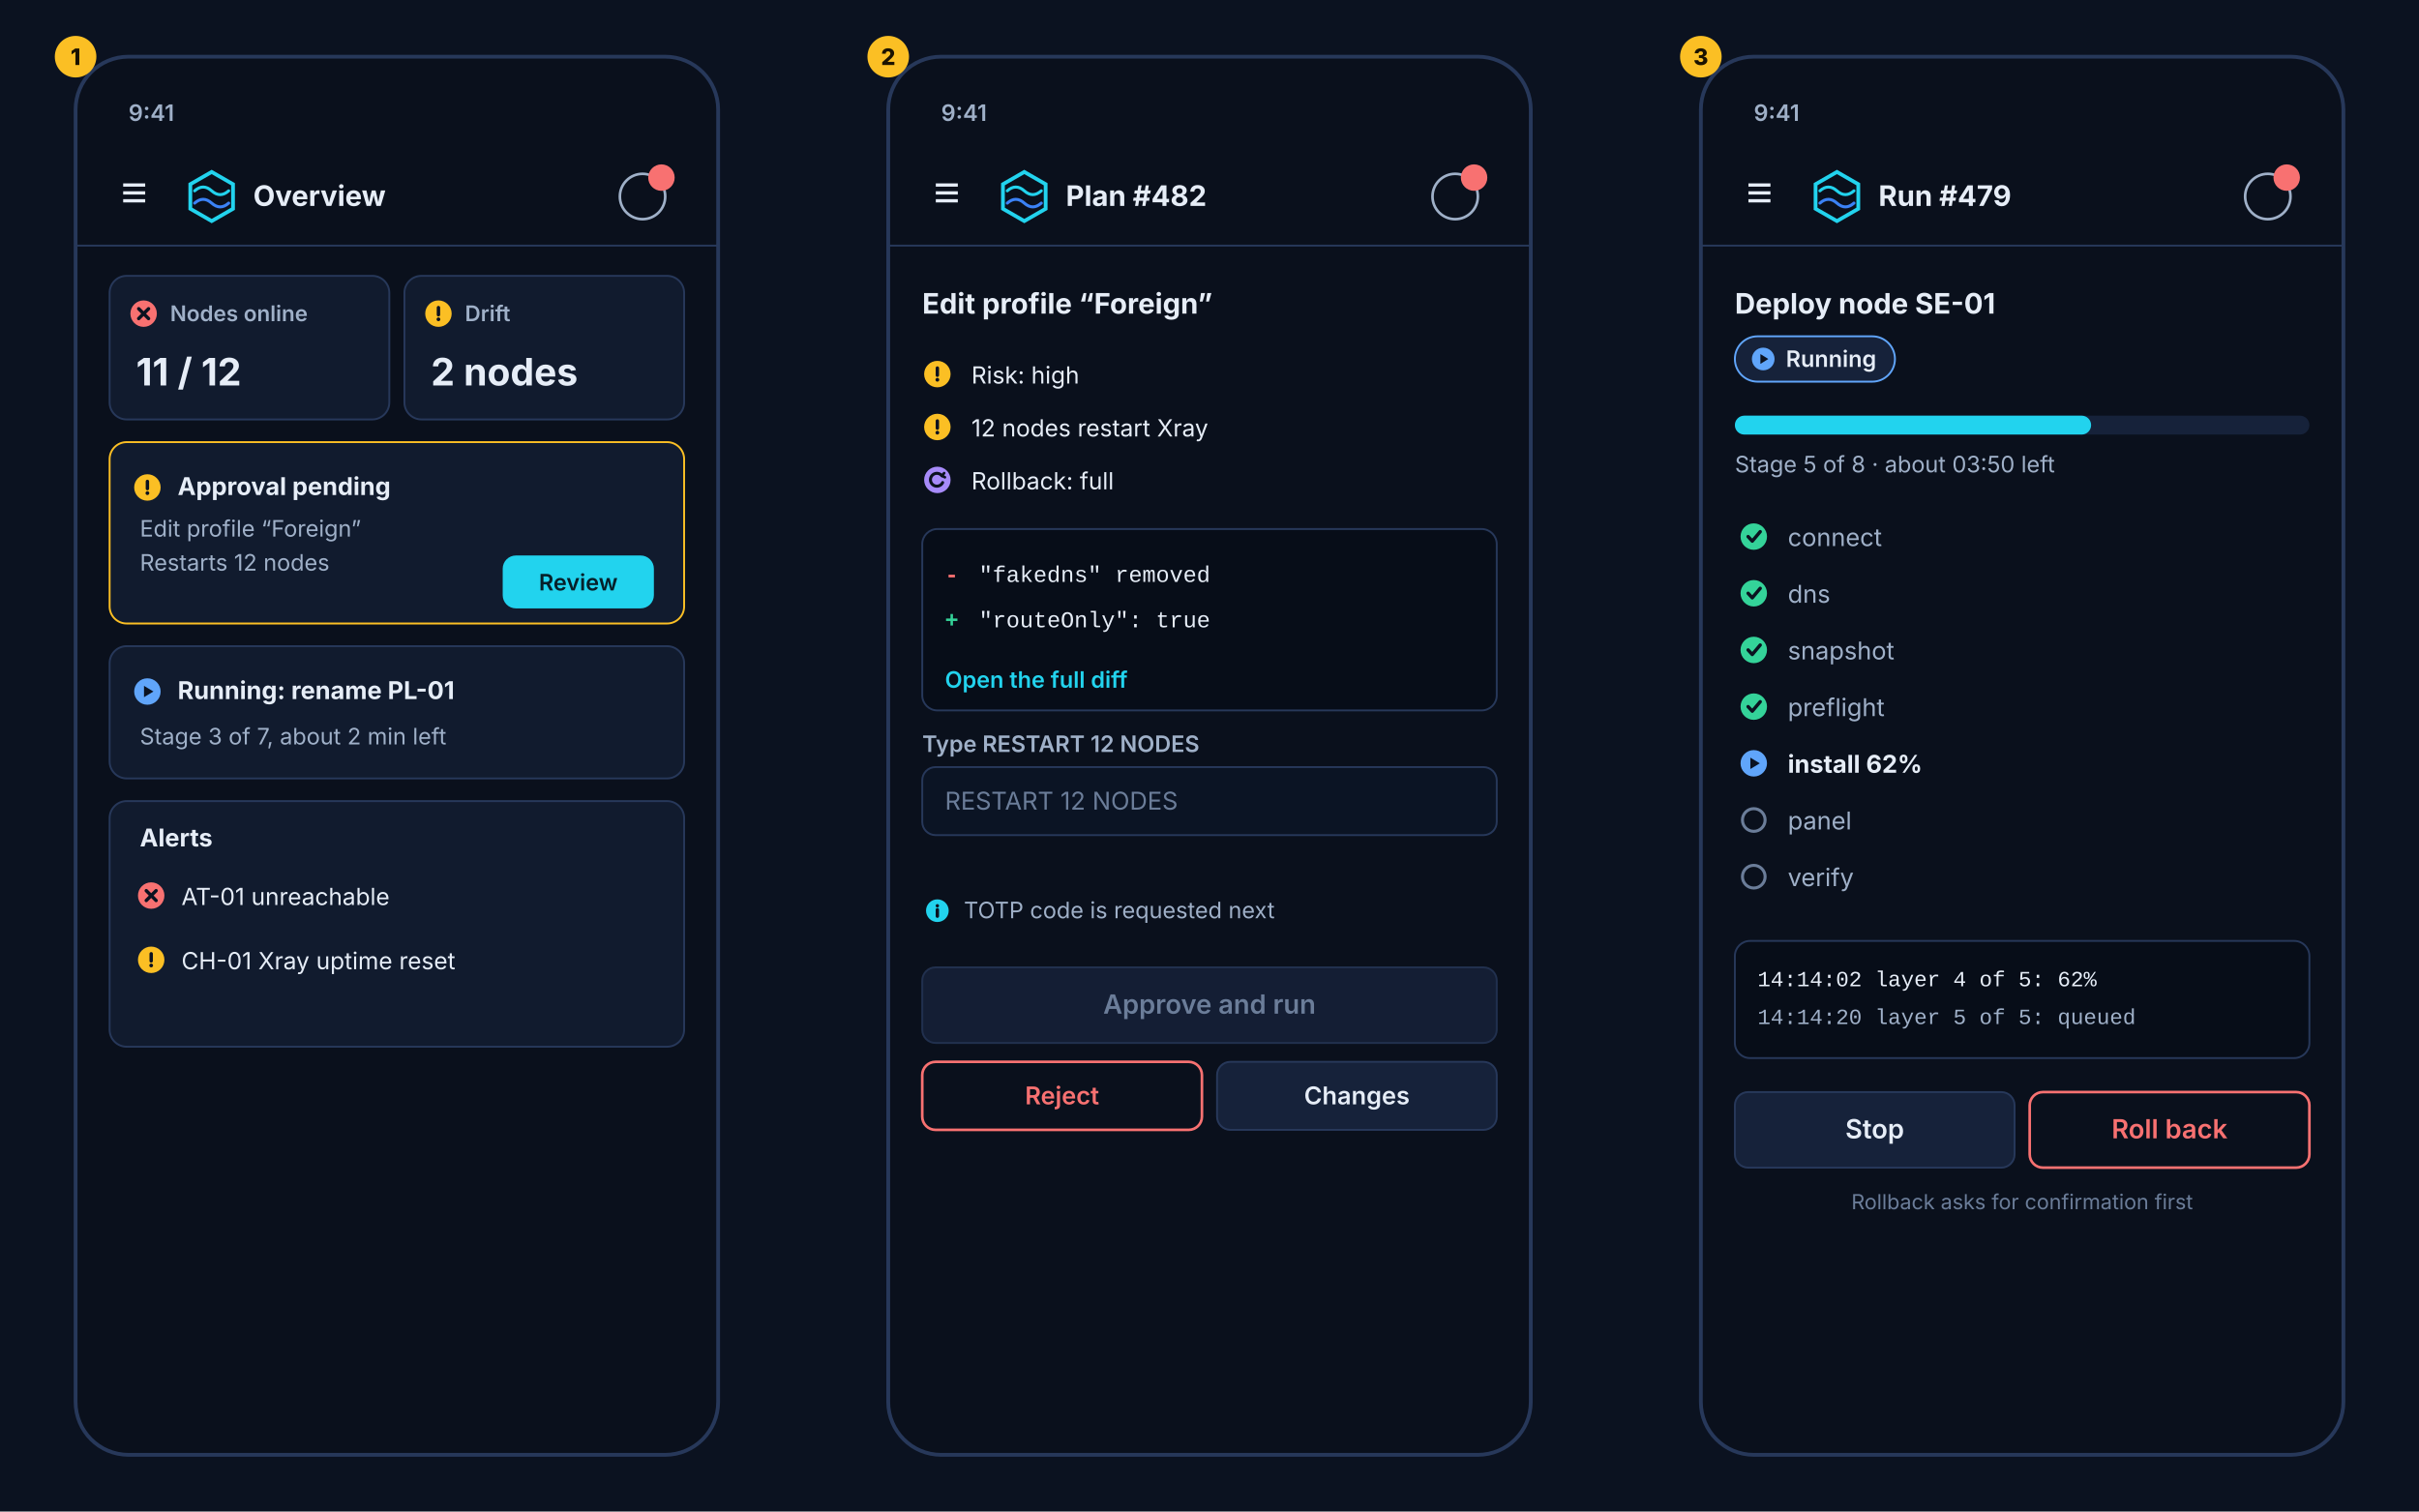
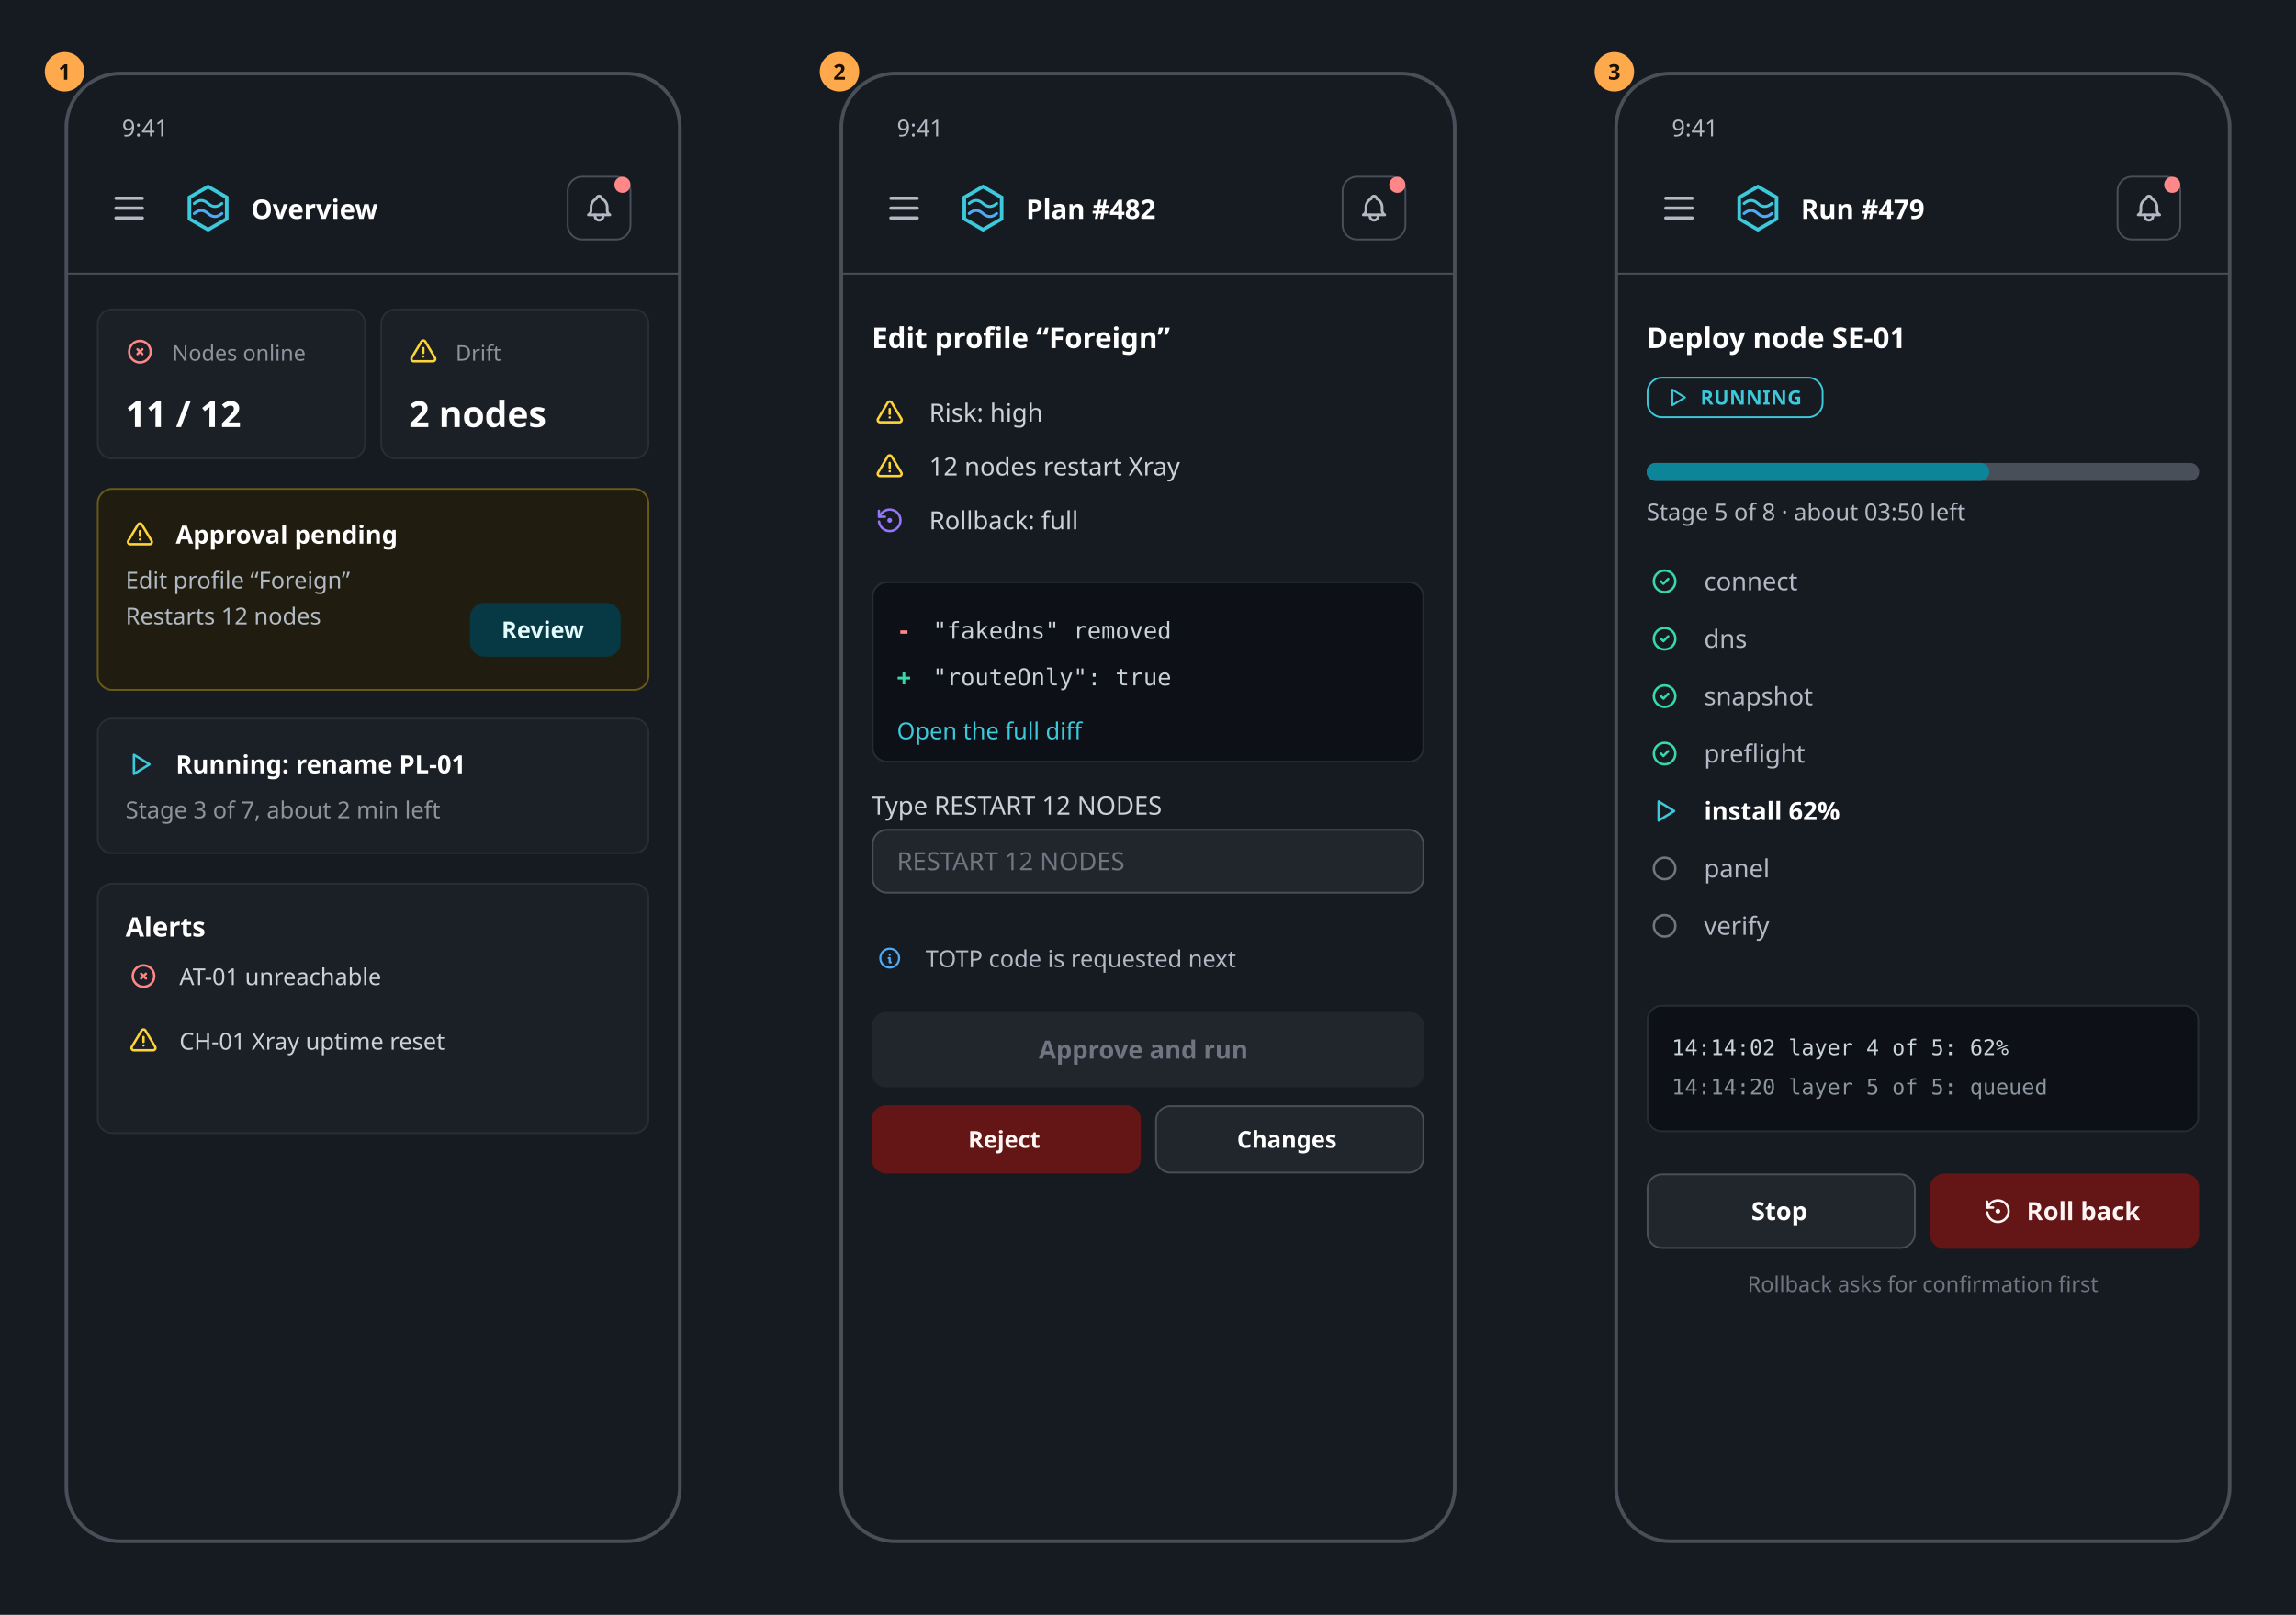
- <svg xmlns="http://www.w3.org/2000/svg" viewBox="0 0 1280 800" width="1280" height="800" role="img" aria-labelledby="t d">
-   <style>text{font-family:Inter,"Segoe UI",Roboto,"Helvetica Neue",Arial,sans-serif}.mo{font-family:ui-monospace,SFMono-Regular,Menlo,Consolas,"Liberation Mono",monospace}path{stroke-linecap:round;stroke-linejoin:round}</style>
-   <rect width="1280" height="800" fill="#0b1220" />
-   <rect x="40" y="30" width="340" height="740" rx="28" fill="#0a101c" stroke="#27385a" stroke-width="2" />
-   <text x="68" y="64" font-size="12" fill="#9fb0c8" font-weight="600">9:41</text>
-   <rect x="54" y="82" width="312" height="44" fill="none" />
-   <text x="64" y="110" font-size="24" fill="#e6edf7">≡</text>
-   <polygon points="112,91 123.3,97.5 123.3,110.5 112,117 100.7,110.5 100.7,97.5" fill="none" stroke="#22d3ee" stroke-width="2" />
-   <path d="M103 101 q4.5 -4 9 0 t9 0" fill="none" stroke="#22d3ee" stroke-width="1.6" />
-   <path d="M103 107.5 q4.5 -4 9 0 t9 0" fill="none" stroke="#3b82f6" stroke-width="1.6" />
-   <text x="134" y="109" font-size="15" fill="#e6edf7" font-weight="700">Overview</text>
-   <circle cx="340" cy="104" r="12" fill="none" stroke="#9fb0c8" stroke-width="1.4" />
-   <circle cx="350" cy="94" r="7" fill="#f87171" />
-   <line x1="40" y1="130" x2="380" y2="130" stroke="#27385a" />
-   <rect x="58" y="146" width="148" height="76" rx="9" fill="#111b2e" stroke="#27385a" />
-   <circle cx="76" cy="166" r="7" fill="#f87171" />
-   <path d="M73.4 163.4 L78.6 168.6 M78.6 163.4 L73.4 168.6" fill="none" stroke="#0b1220" stroke-width="1.8" />
-   <text x="90" y="170" font-size="11.5" fill="#9fb0c8" font-weight="600">Nodes online</text>
-   <text x="72" y="204" font-size="20" fill="#e6edf7" font-weight="700">11 / 12</text>
-   <rect x="214" y="146" width="148" height="76" rx="9" fill="#111b2e" stroke="#27385a" />
-   <circle cx="232" cy="166" r="7" fill="#fbbf24" />
-   <path d="M232 162.8 L232 166.6" fill="none" stroke="#0b1220" stroke-width="1.8" />
-   <circle cx="232" cy="169" r="1" fill="#0b1220" />
-   <text x="246" y="170" font-size="11.5" fill="#9fb0c8" font-weight="600">Drift</text>
-   <text x="228" y="204" font-size="20" fill="#e6edf7" font-weight="700">2 nodes</text>
-   <rect x="58" y="234" width="304" height="96" rx="9" fill="#111b2e" stroke="#fbbf24" />
-   <circle cx="78" cy="258" r="7" fill="#fbbf24" />
-   <path d="M78 254.8 L78 258.6" fill="none" stroke="#0b1220" stroke-width="1.8" />
-   <circle cx="78" cy="261" r="1" fill="#0b1220" />
-   <text x="94" y="262" font-size="13" fill="#e6edf7" font-weight="700">Approval pending</text>
-   <text x="74" y="284" font-size="12" fill="#9fb0c8">Edit profile “Foreign”</text>
-   <text x="74" y="302" font-size="12" fill="#9fb0c8">Restarts 12 nodes</text>
-   <rect x="266" y="294" width="80" height="28" rx="7" fill="#22d3ee" />
-   <text x="306" y="312.5" font-size="12" fill="#06202a" font-weight="600" text-anchor="middle">Review</text>
-   <rect x="58" y="342" width="304" height="70" rx="9" fill="#111b2e" stroke="#27385a" />
-   <circle cx="78" cy="366" r="7" fill="#60a5fa" />
-   <path d="M76.2 363 L81.2 366 L76.2 369 Z" fill="#0b1220" />
-   <text x="94" y="370" font-size="13" fill="#e6edf7" font-weight="700">Running: rename PL-01</text>
-   <text x="74" y="394" font-size="12" fill="#9fb0c8">Stage 3 of 7, about 2 min left</text>
-   <rect x="58" y="424" width="304" height="130" rx="9" fill="#111b2e" stroke="#27385a" />
-   <text x="74" y="448" font-size="13" fill="#e6edf7" font-weight="700">Alerts</text>
-   <circle cx="80" cy="474" r="7" fill="#f87171" />
-   <path d="M77.4 471.4 L82.6 476.6 M82.6 471.4 L77.4 476.6" fill="none" stroke="#0b1220" stroke-width="1.8" />
-   <text x="96" y="479" font-size="12.5" fill="#e6edf7">AT-01 unreachable</text>
-   <circle cx="80" cy="508" r="7" fill="#fbbf24" />
-   <path d="M80 504.8 L80 508.6" fill="none" stroke="#0b1220" stroke-width="1.8" />
-   <circle cx="80" cy="511" r="1" fill="#0b1220" />
-   <text x="96" y="513" font-size="12.5" fill="#e6edf7">CH-01 Xray uptime reset</text>
-   <circle cx="40" cy="30" r="11" fill="#fbbf24" />
-   <text x="40" y="34.4" font-size="12" fill="#1b1300" font-weight="800" text-anchor="middle">1</text>
-   <rect x="470" y="30" width="340" height="740" rx="28" fill="#0a101c" stroke="#27385a" stroke-width="2" />
-   <text x="498" y="64" font-size="12" fill="#9fb0c8" font-weight="600">9:41</text>
-   <rect x="484" y="82" width="312" height="44" fill="none" />
-   <text x="494" y="110" font-size="24" fill="#e6edf7">≡</text>
-   <polygon points="542,91 553.3,97.5 553.3,110.5 542,117 530.7,110.5 530.7,97.5" fill="none" stroke="#22d3ee" stroke-width="2" />
-   <path d="M533 101 q4.5 -4 9 0 t9 0" fill="none" stroke="#22d3ee" stroke-width="1.6" />
-   <path d="M533 107.5 q4.5 -4 9 0 t9 0" fill="none" stroke="#3b82f6" stroke-width="1.6" />
-   <text x="564" y="109" font-size="15" fill="#e6edf7" font-weight="700">Plan #482</text>
-   <circle cx="770" cy="104" r="12" fill="none" stroke="#9fb0c8" stroke-width="1.4" />
-   <circle cx="780" cy="94" r="7" fill="#f87171" />
-   <line x1="470" y1="130" x2="810" y2="130" stroke="#27385a" />
-   <text x="488" y="166" font-size="15" fill="#e6edf7" font-weight="700">Edit profile “Foreign”</text>
-   <circle cx="496" cy="198" r="7" fill="#fbbf24" />
-   <path d="M496 194.8 L496 198.6" fill="none" stroke="#0b1220" stroke-width="1.8" />
-   <circle cx="496" cy="201" r="1" fill="#0b1220" />
-   <text x="514" y="203" font-size="12.5" fill="#e6edf7">Risk: high</text>
-   <circle cx="496" cy="226" r="7" fill="#fbbf24" />
-   <path d="M496 222.8 L496 226.6" fill="none" stroke="#0b1220" stroke-width="1.8" />
-   <circle cx="496" cy="229" r="1" fill="#0b1220" />
-   <text x="514" y="231" font-size="12.5" fill="#e6edf7">12 nodes restart Xray</text>
-   <circle cx="496" cy="254" r="7" fill="#a78bfa" />
-   <path d="M498.8 255.4 A3.4 3.4 0 1 1 498.4 251.8" fill="none" stroke="#0b1220" stroke-width="1.6" />
-   <path d="M499.6 250.4 L498.4 251.8 L500 252.6" fill="none" stroke="#0b1220" stroke-width="1.4" />
-   <text x="514" y="259" font-size="12.5" fill="#e6edf7">Rollback: full</text>
-   <rect x="488" y="280" width="304" height="96" rx="8" fill="#070d18" stroke="#27385a" />
-   <text x="500" y="308" class="mo" font-size="12" fill="#f87171" font-weight="700">-</text>
-   <text x="518" y="308" class="mo" font-size="12" fill="#e6edf7">"fakedns" removed</text>
-   <text x="500" y="332" class="mo" font-size="12" fill="#34d399" font-weight="700">+</text>
-   <text x="518" y="332" class="mo" font-size="12" fill="#e6edf7">"routeOnly": true</text>
-   <text x="500" y="364" font-size="12" fill="#22d3ee" font-weight="600">Open the full diff</text>
-   <text x="488" y="398" font-size="12" fill="#9fb0c8" font-weight="600">Type RESTART 12 NODES</text>
-   <rect x="488" y="406" width="304" height="36" rx="7" fill="#0b1424" stroke="#27385a" />
-   <text x="500" y="428.5" font-size="13" fill="#6b7d99">RESTART 12 NODES</text>
-   <circle cx="496" cy="482" r="6" fill="#22d3ee" />
-   <circle cx="496" cy="479.4" r="0.9" fill="#0b1220" />
-   <path d="M496 481.5 L496 484.9" fill="none" stroke="#0b1220" stroke-width="1.8" />
-   <text x="510" y="486" font-size="12" fill="#9fb0c8">TOTP code is requested next</text>
-   <rect x="488" y="512" width="304" height="40" rx="7" fill="#16223a" stroke="#27385a" opacity="0.8" />
-   <text x="640" y="536.5" font-size="14" fill="#6b7d99" font-weight="600" text-anchor="middle">Approve and run</text>
-   <rect x="488" y="562" width="148" height="36" rx="7" fill="none" stroke="#f87171" stroke-width="1.4" />
-   <text x="562" y="584.5" font-size="13" fill="#f87171" font-weight="600" text-anchor="middle">Reject</text>
-   <rect x="644" y="562" width="148" height="36" rx="7" fill="#16223a" stroke="#27385a" />
-   <text x="718" y="584.5" font-size="13" fill="#e6edf7" font-weight="600" text-anchor="middle">Changes</text>
-   <circle cx="470" cy="30" r="11" fill="#fbbf24" />
-   <text x="470" y="34.4" font-size="12" fill="#1b1300" font-weight="800" text-anchor="middle">2</text>
-   <rect x="900" y="30" width="340" height="740" rx="28" fill="#0a101c" stroke="#27385a" stroke-width="2" />
-   <text x="928" y="64" font-size="12" fill="#9fb0c8" font-weight="600">9:41</text>
-   <rect x="914" y="82" width="312" height="44" fill="none" />
-   <text x="924" y="110" font-size="24" fill="#e6edf7">≡</text>
-   <polygon points="972,91 983.3,97.5 983.3,110.5 972,117 960.7,110.5 960.7,97.5" fill="none" stroke="#22d3ee" stroke-width="2" />
-   <path d="M963 101 q4.5 -4 9 0 t9 0" fill="none" stroke="#22d3ee" stroke-width="1.6" />
-   <path d="M963 107.5 q4.5 -4 9 0 t9 0" fill="none" stroke="#3b82f6" stroke-width="1.6" />
-   <text x="994" y="109" font-size="15" fill="#e6edf7" font-weight="700">Run #479</text>
-   <circle cx="1200" cy="104" r="12" fill="none" stroke="#9fb0c8" stroke-width="1.4" />
-   <circle cx="1210" cy="94" r="7" fill="#f87171" />
-   <line x1="900" y1="130" x2="1240" y2="130" stroke="#27385a" />
-   <text x="918" y="166" font-size="15" fill="#e6edf7" font-weight="700">Deploy node SE-01</text>
-   <rect x="918" y="178" width="84.7" height="24" rx="12" fill="#16223a" stroke="#60a5fa" />
-   <circle cx="933" cy="190" r="6" fill="#60a5fa" />
-   <path d="M931.5 187.4 L935.7 190 L931.5 192.6 Z" fill="#0b1220" />
-   <text x="945" y="194.2" font-size="12" fill="#e6edf7" font-weight="600">Running</text>
-   <rect x="918" y="220" width="304" height="10" rx="5" fill="#16223a" />
-   <rect x="918" y="220" width="188.5" height="10" rx="5" fill="#22d3ee" />
-   <text x="918" y="250" font-size="12" fill="#9fb0c8">Stage 5 of 8  ·  about 03:50 left</text>
-   <circle cx="928" cy="284" r="7" fill="#34d399" />
-   <path d="M925 284 L927.2 286.4 L931.4 281.4" fill="none" stroke="#0b1220" stroke-width="1.8" />
-   <text x="946" y="289" font-size="13" fill="#9fb0c8">connect</text>
-   <circle cx="928" cy="314" r="7" fill="#34d399" />
-   <path d="M925 314 L927.2 316.4 L931.4 311.4" fill="none" stroke="#0b1220" stroke-width="1.8" />
-   <text x="946" y="319" font-size="13" fill="#9fb0c8">dns</text>
-   <circle cx="928" cy="344" r="7" fill="#34d399" />
-   <path d="M925 344 L927.2 346.4 L931.4 341.4" fill="none" stroke="#0b1220" stroke-width="1.8" />
-   <text x="946" y="349" font-size="13" fill="#9fb0c8">snapshot</text>
-   <circle cx="928" cy="374" r="7" fill="#34d399" />
-   <path d="M925 374 L927.2 376.4 L931.4 371.4" fill="none" stroke="#0b1220" stroke-width="1.8" />
-   <text x="946" y="379" font-size="13" fill="#9fb0c8">preflight</text>
-   <circle cx="928" cy="404" r="7" fill="#60a5fa" />
-   <path d="M926.2 401 L931.2 404 L926.2 407 Z" fill="#0b1220" />
-   <text x="946" y="409" font-size="13" fill="#e6edf7" font-weight="700">install  62%</text>
-   <circle cx="928" cy="434" r="6" fill="none" stroke="#6b7d99" stroke-width="1.6" />
-   <text x="946" y="439" font-size="13" fill="#9fb0c8">panel</text>
-   <circle cx="928" cy="464" r="6" fill="none" stroke="#6b7d99" stroke-width="1.6" />
-   <text x="946" y="469" font-size="13" fill="#9fb0c8">verify</text>
-   <rect x="918" y="498" width="304" height="62" rx="8" fill="#070d18" stroke="#27385a" />
-   <text x="930" y="522" class="mo" font-size="11.5" fill="#e6edf7">14:14:02  layer 4 of 5: 62%</text>
-   <text x="930" y="542" class="mo" font-size="11.5" fill="#9fb0c8">14:14:20  layer 5 of 5: queued</text>
-   <rect x="918" y="578" width="148" height="40" rx="7" fill="#16223a" stroke="#27385a" />
-   <text x="992" y="602.5" font-size="14" fill="#e6edf7" font-weight="600" text-anchor="middle">Stop</text>
-   <rect x="1074" y="578" width="148" height="40" rx="7" fill="none" stroke="#f87171" stroke-width="1.4" />
-   <text x="1148" y="602.5" font-size="14" fill="#f87171" font-weight="600" text-anchor="middle">Roll back</text>
-   <text x="1070" y="640" font-size="11" fill="#6b7d99" text-anchor="middle">Rollback asks for confirmation first</text>
-   <circle cx="900" cy="30" r="11" fill="#fbbf24" />
-   <text x="900" y="34.4" font-size="12" fill="#1b1300" font-weight="800" text-anchor="middle">3</text>
+ <svg xmlns="http://www.w3.org/2000/svg" viewBox="0 0 1280 900" width="1280" height="900" role="img" aria-labelledby="t d">
+   <style>text{font-family:Montserrat,Vazirmatn,'Noto Sans SC',sans-serif}.mo{font-family:'Fira Mono',monospace}use{fill:none;stroke-width:2;stroke-linecap:round;stroke-linejoin:round}path{stroke-linecap:round;stroke-linejoin:round}</style>
+   <defs>
+     <symbol id="i-menu-2" viewBox="0 0 24 24">
+       <path d="M4 6l16 0" />
+       <path d="M4 12l16 0" />
+       <path d="M4 18l16 0" />
+     </symbol>
+     <symbol id="i-bell" viewBox="0 0 24 24">
+       <path d="M10 5a2 2 0 1 1 4 0a7 7 0 0 1 4 6v3a4 4 0 0 0 2 3h-16a4 4 0 0 0 2 -3v-3a7 7 0 0 1 4 -6" />
+       <path d="M9 17v1a3 3 0 0 0 6 0v-1" />
+     </symbol>
+     <symbol id="i-circle-x" viewBox="0 0 24 24">
+       <path d="M3 12a9 9 0 1 0 18 0a9 9 0 1 0 -18 0" />
+       <path d="M10 10l4 4m0 -4l-4 4" />
+     </symbol>
+     <symbol id="i-alert-triangle" viewBox="0 0 24 24">
+       <path d="M12 9v4" />
+       <path d="M10.363 3.591l-8.106 13.534a1.914 1.914 0 0 0 1.636 2.871h16.214a1.914 1.914 0 0 0 1.636 -2.87l-8.106 -13.536a1.914 1.914 0 0 0 -3.274 0" />
+       <path d="M12 16h.01" />
+     </symbol>
+     <symbol id="i-player-play" viewBox="0 0 24 24">
+       <path d="M7 4v16l13 -8l-13 -8" />
+     </symbol>
+     <symbol id="i-restore" viewBox="0 0 24 24">
+       <path d="M3.06 13a9 9 0 1 0 .49 -4.087" />
+       <path d="M3 4.001v5h5" />
+       <path d="M11 12a1 1 0 1 0 2 0a1 1 0 1 0 -2 0" />
+     </symbol>
+     <symbol id="i-info-circle" viewBox="0 0 24 24">
+       <path d="M3 12a9 9 0 1 0 18 0a9 9 0 0 0 -18 0" />
+       <path d="M12 9h.01" />
+       <path d="M11 12h1v4h1" />
+     </symbol>
+     <symbol id="i-circle-check" viewBox="0 0 24 24">
+       <path d="M3 12a9 9 0 1 0 18 0a9 9 0 1 0 -18 0" />
+       <path d="M9 12l2 2l4 -4" />
+     </symbol>
+     <symbol id="i-circle" viewBox="0 0 24 24">
+       <path d="M3 12a9 9 0 1 0 18 0a9 9 0 1 0 -18 0" />
+     </symbol>
+   </defs>
+   <rect width="1280" height="900" fill="#161b22" />
+   <rect x="37" y="41" width="342" height="818" rx="30" fill="#161b22" stroke="#484f58" stroke-width="2" />
+   <text x="68" y="76" font-size="13" fill="#b1bac4" font-weight="500">9:41</text>
+   <line x1="37" y1="152.5" x2="379" y2="152.5" stroke="#484f58" />
+   <use href="#i-menu-2" x="61" y="105" width="22" height="22" stroke="#b1bac4" />
+   <polygon points="116,104 126.4,110 126.4,122 116,128 105.6,122 105.6,110" fill="none" stroke="#3bc9db" stroke-width="2" />
+   <path d="M108.3 113.4 q3.9 -3.4 7.7 0 t7.7 0" fill="none" stroke="#3bc9db" stroke-width="1.6" />
+   <path d="M108.3 119 q3.9 -3.4 7.7 0 t7.7 0" fill="none" stroke="#4dabf7" stroke-width="1.6" />
+   <text x="140" y="122" font-size="15" fill="#ffffff" font-weight="600">Overview</text>
+   <rect x="316.5" y="98.5" width="35" height="35" rx="8" fill="none" stroke="#484f58" />
+   <use href="#i-bell" x="325" y="107" width="18" height="18" stroke="#b1bac4" />
+   <circle cx="347" cy="103" r="4.5" fill="#ff8787" />
+   <rect x="54.5" y="172.5" width="149" height="83" rx="8" fill="#1b2026" stroke="#292d34" />
+   <use href="#i-circle-x" x="70" y="188" width="16" height="16" stroke="#ff8787" />
+   <text x="96" y="201" font-size="12" fill="#8b949e" font-weight="500">Nodes online</text>
+   <text x="70" y="238" font-size="20" fill="#ffffff" font-weight="600">11 / 12</text>
+   <rect x="212.5" y="172.5" width="149" height="83" rx="8" fill="#1b2026" stroke="#292d34" />
+   <use href="#i-alert-triangle" x="228" y="188" width="16" height="16" stroke="#ffd43b" />
+   <text x="254" y="201" font-size="12" fill="#8b949e" font-weight="500">Drift</text>
+   <text x="228" y="238" font-size="20" fill="#ffffff" font-weight="600">2 nodes</text>
+   <rect x="54.5" y="272.5" width="307" height="112" rx="8" fill="#201c10" stroke="#6b5a14" />
+   <use href="#i-alert-triangle" x="70" y="290" width="16" height="16" stroke="#ffd43b" />
+   <text x="98" y="303" font-size="14" fill="#ffffff" font-weight="600">Approval pending</text>
+   <text x="70" y="328" font-size="13" fill="#b1bac4">Edit profile “Foreign”</text>
+   <text x="70" y="348" font-size="13" fill="#b1bac4">Restarts 12 nodes</text>
+   <rect x="262" y="336" width="84" height="30" rx="8" fill="#063943" />
+   <text x="279.6" y="355.7" font-size="13" fill="#e3fafc" font-weight="600">Review</text>
+   <rect x="54.5" y="400.5" width="307" height="75" rx="8" fill="#1b2026" stroke="#292d34" />
+   <use href="#i-player-play" x="70" y="418" width="16" height="16" stroke="#3bc9db" />
+   <text x="98" y="431" font-size="14" fill="#ffffff" font-weight="600">Running: rename PL-01</text>
+   <text x="70" y="456" font-size="13" fill="#8b949e">Stage 3 of 7, about 2 min left</text>
+   <rect x="54.5" y="492.5" width="307" height="139" rx="8" fill="#1b2026" stroke="#292d34" />
+   <text x="70" y="522" font-size="15" fill="#ffffff" font-weight="600">Alerts</text>
+   <use href="#i-circle-x" x="72" y="536" width="16" height="16" stroke="#ff8787" />
+   <text x="100" y="549" font-size="13" fill="#c9d1d9">AT-01 unreachable</text>
+   <use href="#i-alert-triangle" x="72" y="572" width="16" height="16" stroke="#ffd43b" />
+   <text x="100" y="585" font-size="13" fill="#c9d1d9">CH-01 Xray uptime reset</text>
+   <circle cx="36" cy="40" r="11" fill="#ffa94d" />
+   <text x="36" y="44.4" font-size="12" fill="#1a1100" font-weight="700" text-anchor="middle">1</text>
+   <rect x="469" y="41" width="342" height="818" rx="30" fill="#161b22" stroke="#484f58" stroke-width="2" />
+   <text x="500" y="76" font-size="13" fill="#b1bac4" font-weight="500">9:41</text>
+   <line x1="469" y1="152.5" x2="811" y2="152.5" stroke="#484f58" />
+   <use href="#i-menu-2" x="493" y="105" width="22" height="22" stroke="#b1bac4" />
+   <polygon points="548,104 558.4,110 558.4,122 548,128 537.6,122 537.6,110" fill="none" stroke="#3bc9db" stroke-width="2" />
+   <path d="M540.3 113.4 q3.9 -3.4 7.7 0 t7.7 0" fill="none" stroke="#3bc9db" stroke-width="1.6" />
+   <path d="M540.3 119 q3.9 -3.4 7.7 0 t7.7 0" fill="none" stroke="#4dabf7" stroke-width="1.6" />
+   <text x="572" y="122" font-size="15" fill="#ffffff" font-weight="600">Plan #482</text>
+   <rect x="748.5" y="98.5" width="35" height="35" rx="8" fill="none" stroke="#484f58" />
+   <use href="#i-bell" x="757" y="107" width="18" height="18" stroke="#b1bac4" />
+   <circle cx="779" cy="103" r="4.5" fill="#ff8787" />
+   <text x="486" y="194" font-size="16" fill="#ffffff" font-weight="600">Edit profile “Foreign”</text>
+   <use href="#i-alert-triangle" x="488" y="222" width="16" height="16" stroke="#ffd43b" />
+   <text x="518" y="235" font-size="14" fill="#c9d1d9">Risk: high</text>
+   <use href="#i-alert-triangle" x="488" y="252" width="16" height="16" stroke="#ffd43b" />
+   <text x="518" y="265" font-size="14" fill="#c9d1d9">12 nodes restart Xray</text>
+   <use href="#i-restore" x="488" y="282" width="16" height="16" stroke="#9775fa" />
+   <text x="518" y="295" font-size="14" fill="#c9d1d9">Rollback: full</text>
+   <rect x="486.5" y="324.5" width="307" height="100" rx="8" fill="#0d1117" stroke="#272c33" />
+   <text x="500" y="356" class="mo" font-size="13" fill="#ff8787" font-weight="700">-</text>
+   <text x="520" y="356" class="mo" font-size="13" fill="#c9d1d9">"fakedns" removed</text>
+   <text x="500" y="382" class="mo" font-size="13" fill="#38d9a9" font-weight="700">+</text>
+   <text x="520" y="382" class="mo" font-size="13" fill="#c9d1d9">"routeOnly": true</text>
+   <text x="500" y="412" font-size="13" fill="#3bc9db" font-weight="500">Open the full diff</text>
+   <text x="486" y="454" font-size="14" fill="#c9d1d9" font-weight="500">Type RESTART 12 NODES</text>
+   <rect x="486.5" y="462.5" width="307" height="35" rx="8" fill="#21262d" stroke="#484f58" />
+   <text x="500" y="485" font-size="14" fill="#6e7681">RESTART 12 NODES</text>
+   <use href="#i-info-circle" x="489" y="527" width="14" height="14" stroke="#4dabf7" />
+   <text x="516" y="539" font-size="13" fill="#b1bac4">TOTP code is requested next</text>
+   <rect x="486" y="564" width="308" height="42" rx="8" fill="#21262d" />
+   <text x="579.1" y="590" font-size="14" fill="#6e7681" font-weight="600">Approve and run</text>
+   <rect x="486" y="616" width="150" height="38" rx="8" fill="#641515" />
+   <text x="539.7" y="639.7" font-size="13" fill="#fff5f5" font-weight="600">Reject</text>
+   <rect x="644.5" y="616.5" width="149" height="37" rx="8" fill="#21262d" stroke="#484f58" />
+   <text x="689.6" y="639.7" font-size="13" fill="#ffffff" font-weight="600">Changes</text>
+   <circle cx="468" cy="40" r="11" fill="#ffa94d" />
+   <text x="468" y="44.4" font-size="12" fill="#1a1100" font-weight="700" text-anchor="middle">2</text>
+   <rect x="901" y="41" width="342" height="818" rx="30" fill="#161b22" stroke="#484f58" stroke-width="2" />
+   <text x="932" y="76" font-size="13" fill="#b1bac4" font-weight="500">9:41</text>
+   <line x1="901" y1="152.5" x2="1243" y2="152.5" stroke="#484f58" />
+   <use href="#i-menu-2" x="925" y="105" width="22" height="22" stroke="#b1bac4" />
+   <polygon points="980,104 990.4,110 990.4,122 980,128 969.6,122 969.6,110" fill="none" stroke="#3bc9db" stroke-width="2" />
+   <path d="M972.3 113.4 q3.9 -3.4 7.7 0 t7.7 0" fill="none" stroke="#3bc9db" stroke-width="1.6" />
+   <path d="M972.3 119 q3.9 -3.4 7.7 0 t7.7 0" fill="none" stroke="#4dabf7" stroke-width="1.6" />
+   <text x="1004" y="122" font-size="15" fill="#ffffff" font-weight="600">Run #479</text>
+   <rect x="1180.5" y="98.5" width="35" height="35" rx="8" fill="none" stroke="#484f58" />
+   <use href="#i-bell" x="1189" y="107" width="18" height="18" stroke="#b1bac4" />
+   <circle cx="1211" cy="103" r="4.5" fill="#ff8787" />
+   <text x="918" y="194" font-size="16" fill="#ffffff" font-weight="600">Deploy node SE-01</text>
+   <rect x="918.5" y="210.5" width="97.6" height="22" rx="8" fill="none" stroke="#3bc9db" />
+   <use href="#i-player-play" x="928.5" y="215" width="13" height="13" stroke="#3bc9db" />
+   <text x="948" y="225.5" font-size="11" fill="#3bc9db" font-weight="700" letter-spacing="0.3">RUNNING</text>
+   <rect x="918" y="258" width="308" height="10" rx="5" fill="#484f58" />
+   <rect x="918" y="258" width="191" height="10" rx="5" fill="#0c8599" />
+   <text x="918" y="290" font-size="13" fill="#b1bac4">Stage 5 of 8  ·  about 03:50 left</text>
+   <use href="#i-circle-check" x="920" y="316" width="16" height="16" stroke="#38d9a9" />
+   <text x="950" y="329" font-size="14" fill="#b1bac4">connect</text>
+   <use href="#i-circle-check" x="920" y="348" width="16" height="16" stroke="#38d9a9" />
+   <text x="950" y="361" font-size="14" fill="#b1bac4">dns</text>
+   <use href="#i-circle-check" x="920" y="380" width="16" height="16" stroke="#38d9a9" />
+   <text x="950" y="393" font-size="14" fill="#b1bac4">snapshot</text>
+   <use href="#i-circle-check" x="920" y="412" width="16" height="16" stroke="#38d9a9" />
+   <text x="950" y="425" font-size="14" fill="#b1bac4">preflight</text>
+   <use href="#i-player-play" x="920" y="444" width="16" height="16" stroke="#3bc9db" />
+   <text x="950" y="457" font-size="14" fill="#ffffff" font-weight="600">install  62%</text>
+   <use href="#i-circle" x="920" y="476" width="16" height="16" stroke="#6e7681" />
+   <text x="950" y="489" font-size="14" fill="#b1bac4">panel</text>
+   <use href="#i-circle" x="920" y="508" width="16" height="16" stroke="#6e7681" />
+   <text x="950" y="521" font-size="14" fill="#b1bac4">verify</text>
+   <rect x="918.5" y="560.5" width="307" height="70" rx="8" fill="#0d1117" stroke="#272c33" />
+   <text x="932" y="588" class="mo" font-size="12" fill="#c9d1d9">14:14:02  layer 4 of 5: 62%</text>
+   <text x="932" y="610" class="mo" font-size="12" fill="#8b949e">14:14:20  layer 5 of 5: queued</text>
+   <rect x="918.5" y="654.5" width="149" height="41" rx="8" fill="#21262d" stroke="#484f58" />
+   <text x="976.3" y="680" font-size="14" fill="#ffffff" font-weight="600">Stop</text>
+   <rect x="1076" y="654" width="150" height="42" rx="8" fill="#641515" />
+   <use href="#i-restore" x="1105.8" y="667" width="16" height="16" stroke="#fff5f5" />
+   <text x="1129.8" y="680" font-size="14" fill="#fff5f5" font-weight="600">Roll back</text>
+   <text x="1072" y="720" font-size="12" fill="#6e7681" text-anchor="middle">Rollback asks for confirmation first</text>
+   <circle cx="900" cy="40" r="11" fill="#ffa94d" />
+   <text x="900" y="44.4" font-size="12" fill="#1a1100" font-weight="700" text-anchor="middle">3</text>
</svg>
